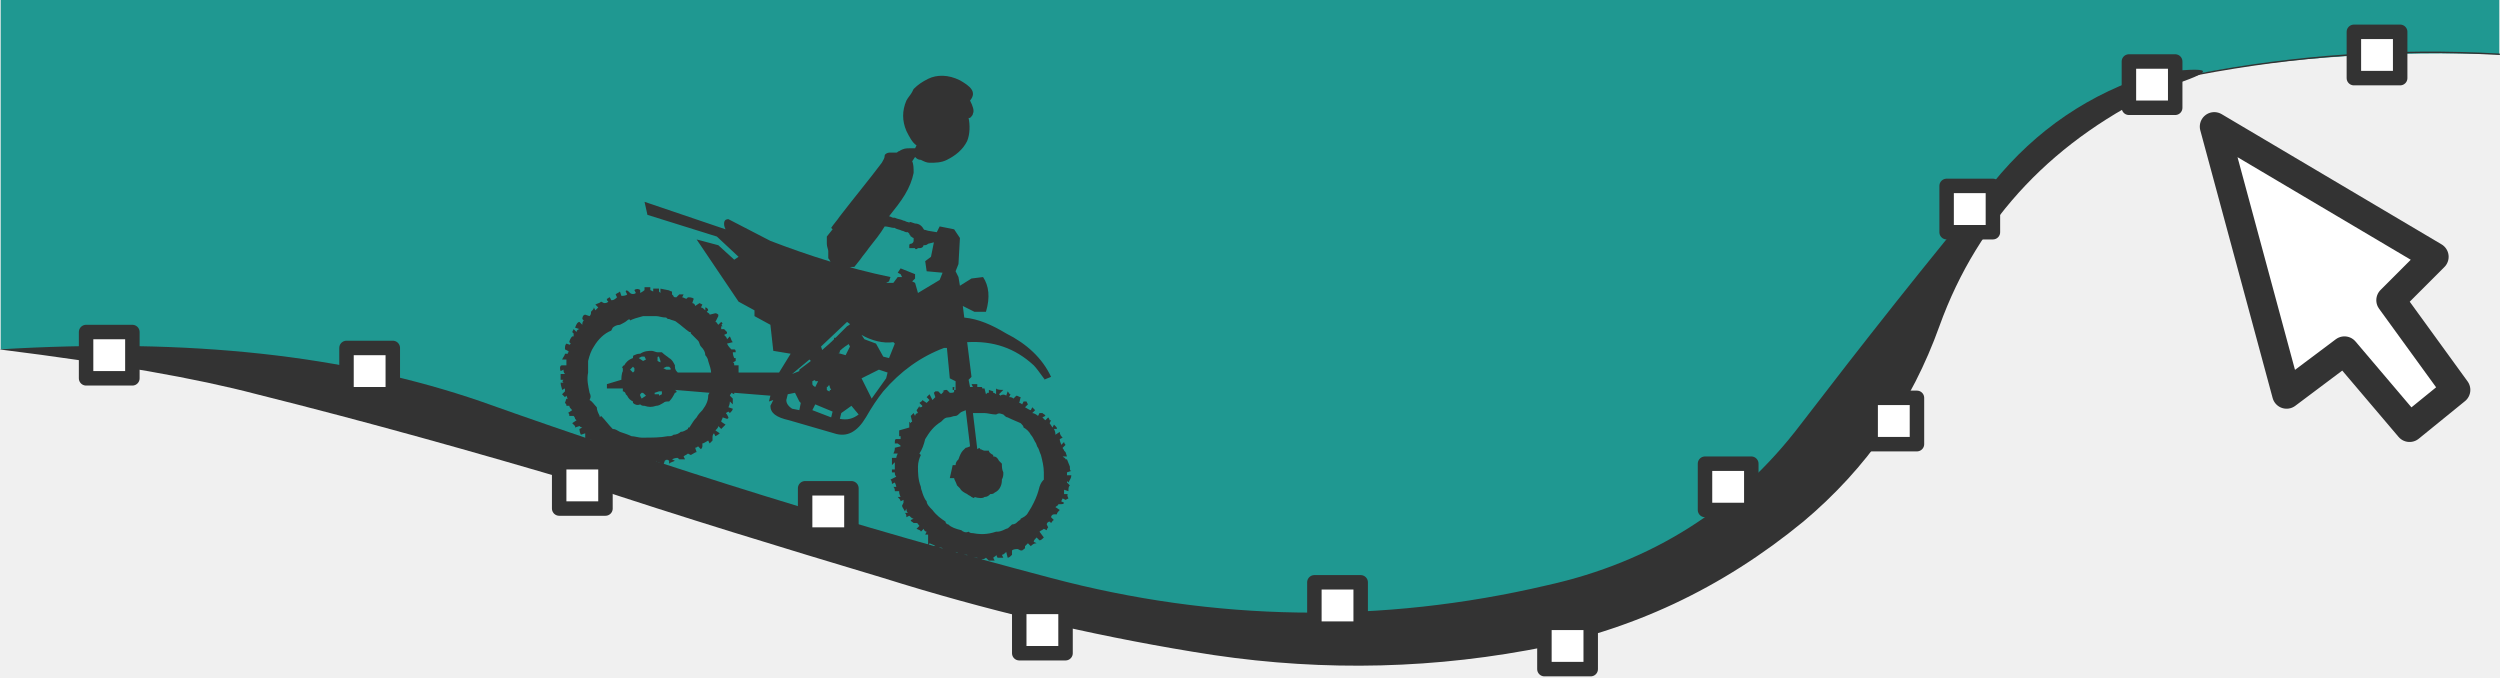
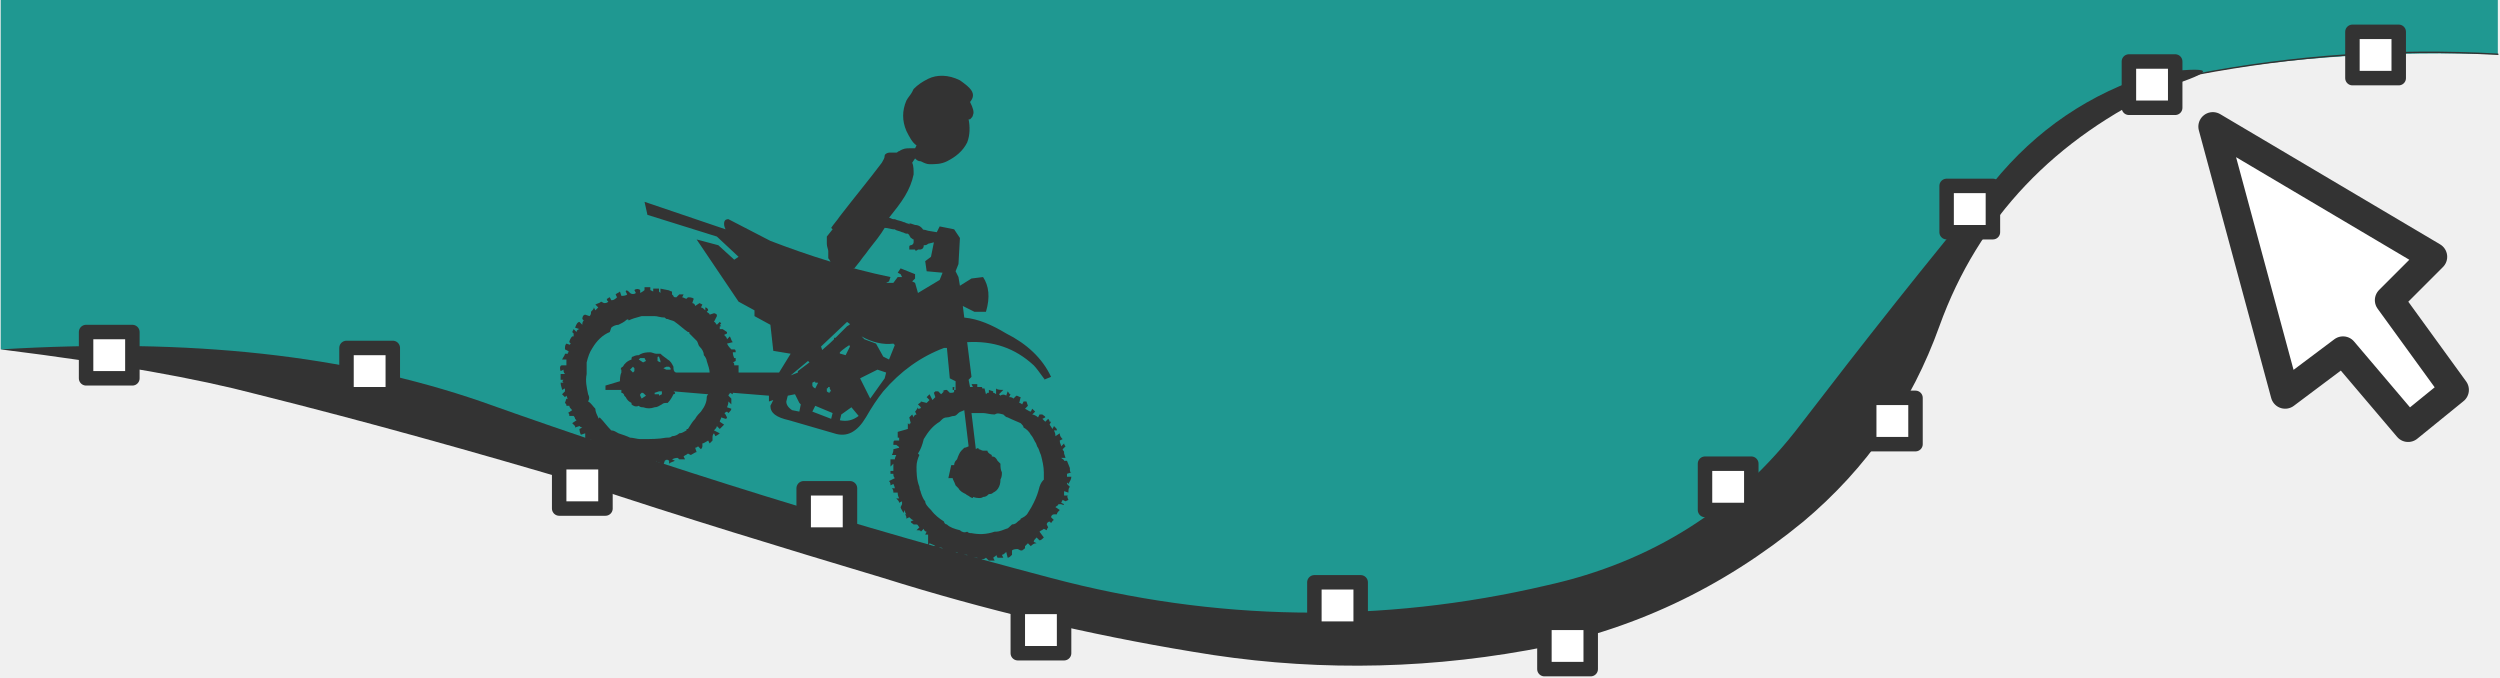
- <svg xmlns="http://www.w3.org/2000/svg" version="1.1" id="Layer_1" x="0" y="0" viewBox="0 0 172.8 46.8" style="enable-background:new 0 0 172.8 46.8" xml:space="preserve">
-   <style>.st0{fill:#fff}.st4{fill:#333}.st5{fill:none;stroke:#333;stroke-linecap:round;stroke-linejoin:round}</style>
+ <svg xmlns="http://www.w3.org/2000/svg" version="1.1" id="Layer_1" x="0px" y="0px" viewBox="0 0 172.8 46.8" style="enable-background:new 0 0 172.8 46.8;" xml:space="preserve">
+   <style type="text/css">
+ 	.st0{fill:#FFFFFF;}
+ 	.st1{fill:none;stroke:#333333;stroke-width:2;stroke-linecap:round;stroke-linejoin:round;}
+ 	.st2{fill:#1F9891;}
+ 	.st3{fill:none;stroke:#333333;stroke-width:0.1;stroke-linecap:round;stroke-linejoin:round;}
+ 	.st4{fill:#333333;}
+ 	.st5{fill:none;stroke:#333333;stroke-linecap:round;stroke-linejoin:round;}
+ </style>
  <g transform="translate(36.55 44.75)">
-     <path class="st0" d="m128.7-24 3-3-15.2-9 5 18.5 4-3 4.5 5.3 3.2-2.6-4.5-6.2z" id="EditorIcon_0_Layer2_0_MEMBER_0_FILL" />
+     <path id="EditorIcon_0_Layer2_0_MEMBER_0_FILL" class="st0" d="M128.6-24l3-3l-15.2-9l5,18.5l4-3l4.5,5.3l3.2-2.6L128.6-24z" />
  </g>
  <g transform="translate(36.55 44.75)">
-     <path id="EditorIcon_0_Layer2_0_MEMBER_0_1_STROKES" d="m128.7-24 3-3-15.2-9 5 18.5 4-3 4.5 5.3 3.2-2.6-4.5-6.2z" style="fill:none;stroke:#333;stroke-width:2;stroke-linecap:round;stroke-linejoin:round" />
+     <path id="EditorIcon_0_Layer2_0_MEMBER_0_1_STROKES" class="st1" d="M128.6-24l3-3l-15.2-9l5,18.5l4-3l4.5,5.3l3.2-2.6L128.6-24z" />
  </g>
  <g transform="translate(36.55 44.75)">
-     <path d="M136.2-41v-3.8H-36.5v24.2l7.9.5 19.5 2.9 39 12.5 29 4.7 12.8-2.5 12.9-6.3L104-34.4l11.2-5.2c6.9-1.3 13.7-1.6 21-1.4z" style="fill:#1f9891" id="EditorIcon_0_Layer1_0_FILL" />
+     <path id="EditorIcon_0_Layer1_0_FILL" class="st2" d="M136.1-41v-3.8H-36.5v24.2l7.9,0.5l19.5,2.9l39,12.5l29,4.7l12.8-2.5   l12.9-6.3L104-34.4l11.2-5.2C122.1-40.9,128.8-41.2,136.1-41z" />
  </g>
  <g transform="translate(36.55 44.75)">
-     <path id="EditorIcon_0_Layer1_0_1_STROKES" d="M136.2-41c-7.2-.4-14.1.1-20.9 1.4" style="fill:none;stroke:#333;stroke-width:.1;stroke-linecap:round;stroke-linejoin:round" />
+     <path id="EditorIcon_0_Layer1_0_1_STROKES" class="st3" d="M136.1-41c-7.2-0.4-14.1,0.1-20.9,1.4" />
  </g>
  <g transform="translate(36.55 44.75)">
-     <path class="st4" d="M113.1-38.7c3.7-1.2 3.5-1.5-.7-1-4.5 1.4-8.2 3.9-11.2 7.6-4.6 5.5-9 11.1-13.3 16.7-4.4 5.8-10.3 9.5-17.5 11.1-11.5 2.7-23 2.5-34.3-.5C22.8-8.3 9.6-12.4-3.3-17c-9.3-3.2-20.1-4.4-33.3-3.6 8 1 13.6 2 17.8 3.1 7.6 1.9 15.1 4 22.5 6.2C10.6-9 17.5-6.9 24.5-4.8c7 2.2 14.1 3.9 21.4 5.1C53.6 1.6 61.3 1.6 69 .2c7.2-1.3 13.5-4.3 19.1-8.9 4.4-3.7 7.5-8.2 9.4-13.5 2.7-7.5 8-13 15.6-16.5z" id="EditorIcon_0_Layer0_0_FILL" />
+     <path id="EditorIcon_0_Layer0_0_FILL" class="st4" d="M113.1-38.7c3.7-1.2,3.5-1.5-0.7-1c-4.5,1.4-8.2,3.9-11.2,7.6   c-4.6,5.5-9,11.1-13.3,16.7C83.5-9.6,77.6-5.9,70.4-4.3c-11.5,2.7-23,2.5-34.3-0.5C22.8-8.3,9.6-12.4-3.3-17   c-9.3-3.2-20-4.4-33.2-3.6c8,1,13.5,2,17.7,3.1c7.6,1.9,15.1,4,22.5,6.2C10.6-9,17.5-6.9,24.5-4.8c7,2.2,14.1,3.9,21.4,5.1   C53.5,1.6,61.2,1.6,69,0.2c7.2-1.3,13.5-4.3,19.1-8.9c4.4-3.7,7.5-8.2,9.4-13.5C100.2-29.7,105.5-35.2,113.1-38.7z" />
  </g>
  <g transform="translate(36.55 44.75)">
-     <path class="st0" d="M-9.4-20.7h-3.2v3.2h3.2v-3.2z" id="EditorIcon_0_Layer0_1_FILL" />
+     <path id="EditorIcon_0_Layer0_1_FILL" class="st0" d="M-9.4-20.7h-3.2v3.2h3.2V-20.7z" />
  </g>
  <g transform="translate(36.55 44.75)">
-     <path id="EditorIcon_0_Layer0_1_1_STROKES" class="st5" d="M-9.4-20.7v3.2h-3.2v-3.2h3.2z" />
+     <path id="EditorIcon_0_Layer0_1_1_STROKES" class="st5" d="M-9.4-20.7v3.2h-3.2v-3.2H-9.4z" />
  </g>
  <g transform="translate(36.55 44.75)">
-     <path class="st0" d="M5.3-12.8H2.1v3.2h3.2v-3.2z" id="EditorIcon_0_Layer0_2_FILL" />
+     <path id="EditorIcon_0_Layer0_2_FILL" class="st0" d="M5.3-12.8H2.1v3.2h3.2V-12.8z" />
  </g>
  <g transform="translate(36.55 44.75)">
-     <path id="EditorIcon_0_Layer0_2_1_STROKES" class="st5" d="M5.3-12.8v3.2H2.1v-3.2h3.2z" />
+     <path id="EditorIcon_0_Layer0_2_1_STROKES" class="st5" d="M5.3-12.8v3.2H2.1v-3.2H5.3z" />
  </g>
  <g transform="translate(36.55 44.75)">
-     <path class="st0" d="M22.3-11h-3.2v3.2h3.2V-11z" id="EditorIcon_0_Layer0_3_FILL" />
+     <path id="EditorIcon_0_Layer0_3_FILL" class="st0" d="M22.2-11H19v3.2h3.2V-11z" />
  </g>
  <g transform="translate(36.55 44.75)">
-     <path id="EditorIcon_0_Layer0_3_1_STROKES" class="st5" d="M22.3-11v3.2h-3.2V-11h3.2z" />
+     <path id="EditorIcon_0_Layer0_3_1_STROKES" class="st5" d="M22.2-11v3.2H19V-11H22.2z" />
  </g>
  <g transform="translate(36.55 44.75)">
-     <path class="st0" d="M-27.4-18.6v-3.2h-3.2v3.2h3.2z" id="EditorIcon_0_Layer0_4_FILL" />
+     <path id="EditorIcon_0_Layer0_4_FILL" class="st0" d="M-27.4-18.6v-3.2h-3.2v3.2H-27.4z" />
  </g>
  <g transform="translate(36.55 44.75)">
-     <path id="EditorIcon_0_Layer0_4_1_STROKES" class="st5" d="M-27.4-18.6h-3.2v-3.2h3.2v3.2z" />
+     <path id="EditorIcon_0_Layer0_4_1_STROKES" class="st5" d="M-27.4-18.6h-3.2v-3.2h3.2V-18.6z" />
  </g>
  <g transform="translate(36.55 44.75)">
-     <path class="st0" d="M37.1-2.8h-3.2V.4h3.2v-3.2z" id="EditorIcon_0_Layer0_5_FILL" />
+     <path id="EditorIcon_0_Layer0_5_FILL" class="st0" d="M37-2.8h-3.2v3.2H37V-2.8z" />
  </g>
  <g transform="translate(36.55 44.75)">
-     <path id="EditorIcon_0_Layer0_5_1_STROKES" class="st5" d="M37.1-2.8V.4h-3.2v-3.2h3.2z" />
+     <path id="EditorIcon_0_Layer0_5_1_STROKES" class="st5" d="M37-2.8v3.2h-3.2v-3.2H37z" />
  </g>
  <g transform="translate(36.55 44.75)">
-     <path class="st0" d="M57.5-4.5h-3.2v3.2h3.2v-3.2z" id="EditorIcon_0_Layer0_6_FILL" />
+     <path id="EditorIcon_0_Layer0_6_FILL" class="st0" d="M57.5-4.5h-3.2v3.2h3.2V-4.5z" />
  </g>
  <g transform="translate(36.55 44.75)">
-     <path id="EditorIcon_0_Layer0_6_1_STROKES" class="st5" d="M57.5-4.5v3.2h-3.2v-3.2h3.2z" />
+     <path id="EditorIcon_0_Layer0_6_1_STROKES" class="st5" d="M57.5-4.5v3.2h-3.2v-3.2H57.5z" />
  </g>
  <g>
    <g transform="translate(36.55 44.75)">
-       <path class="st0" d="M73.4-1.7h-3.2v3.2h3.2v-3.2z" id="EditorIcon_0_Layer0_7_FILL" />
+       <path id="EditorIcon_0_Layer0_7_FILL" class="st0" d="M73.4-1.7h-3.2v3.2h3.2V-1.7z" />
    </g>
    <g transform="translate(36.55 44.75)">
-       <path id="EditorIcon_0_Layer0_7_1_STROKES" class="st5" d="M73.4-1.7v3.2h-3.2v-3.2h3.2z" />
+       <path id="EditorIcon_0_Layer0_7_1_STROKES" class="st5" d="M73.4-1.7v3.2h-3.2v-3.2H73.4z" />
    </g>
  </g>
  <g>
    <g transform="translate(36.55 44.75)">
-       <path class="st0" d="M84.5-9.5v-3.2h-3.2v3.2h3.2z" id="EditorIcon_0_Layer0_8_FILL" />
+       <path id="EditorIcon_0_Layer0_8_FILL" class="st0" d="M84.5-9.5v-3.2h-3.2v3.2H84.5z" />
    </g>
    <g transform="translate(36.55 44.75)">
-       <path id="EditorIcon_0_Layer0_8_1_STROKES" class="st5" d="M84.5-9.5h-3.2v-3.2h3.2v3.2z" />
+       <path id="EditorIcon_0_Layer0_8_1_STROKES" class="st5" d="M84.5-9.5h-3.2v-3.2h3.2V-9.5z" />
    </g>
  </g>
  <g>
    <g transform="translate(34.4 47)">
-       <path class="st0" d="M98.1-19.5h-3.2v3.2h3.2v-3.2z" id="EditorIcon_0_Layer0_9_FILL" />
+       <path id="EditorIcon_0_Layer0_9_FILL" class="st0" d="M98-19.5h-3.2v3.2H98V-19.5z" />
    </g>
    <g transform="translate(34.4 47)">
-       <path id="EditorIcon_0_Layer0_9_1_STROKES" class="st5" d="M98.1-19.5v3.2h-3.2v-3.2h3.2z" />
+       <path id="EditorIcon_0_Layer0_9_1_STROKES" class="st5" d="M98-19.5v3.2h-3.2v-3.2H98z" />
    </g>
  </g>
  <g>
    <g transform="translate(36.55 44.75)">
-       <path class="st0" d="M101.2-31.9H98v3.2h3.2v-3.2z" id="EditorIcon_0_Layer0_10_FILL" />
+       <path id="EditorIcon_0_Layer0_10_FILL" class="st0" d="M101.2-31.9H98v3.2h3.2V-31.9z" />
    </g>
    <g transform="translate(36.55 44.75)">
-       <path id="EditorIcon_0_Layer0_10_1_STROKES" class="st5" d="M101.2-31.9v3.2H98v-3.2h3.2z" />
+       <path id="EditorIcon_0_Layer0_10_1_STROKES" class="st5" d="M101.2-31.9v3.2H98v-3.2H101.2z" />
    </g>
  </g>
  <g>
    <g transform="translate(36.55 44.75)">
-       <path class="st0" d="M113.8-40.5h-3.2v3.2h3.2v-3.2z" id="EditorIcon_0_Layer0_11_FILL" />
+       <path id="EditorIcon_0_Layer0_11_FILL" class="st0" d="M113.8-40.5h-3.2v3.2h3.2V-40.5z" />
    </g>
    <g transform="translate(36.55 44.75)">
-       <path id="EditorIcon_0_Layer0_11_1_STROKES" class="st5" d="M113.8-40.5v3.2h-3.2v-3.2h3.2z" />
+       <path id="EditorIcon_0_Layer0_11_1_STROKES" class="st5" d="M113.8-40.5v3.2h-3.2v-3.2H113.8z" />
    </g>
  </g>
  <g>
    <g transform="translate(36.55 44.75)">
-       <path class="st4" d="m27.8-27-.4.3.1.7 1.1.1-.2.5-1.5.9-.2-.7-.2-.1.2-.2v.1-.4l-1-.4-.2.3.2.1.1.2h-.3l-.3.4h-.5l.2-.1.1-.3c-2.9-.6-5.7-1.5-8.3-2.5l-2.9-1.5c-.2 0-.3.1-.3.3 0 .1 0 .2.1.4L8-30.8l.2.9 4.8 1.5 1.5 1.4-.3.2-1.1-1-1.5-.4 2.9 4.3 1.1.6v.4l1.1.6.2 1.8 1.2.2-.8 1.3h-2.8v-.5h-.3c0-.1 0-.2-.1-.2l.2-.1v-.2h-.1c-.1-.2-.1-.4-.1-.4h.2c0-.1 0-.2-.1-.2H14c-.1-.1-.2-.2-.3-.4l.4-.1c-.1-.1-.1-.2-.2-.4l-.2.2c0-.1-.1-.2-.1-.2l-.1-.1.2-.1v-.1l-.2-.2h-.2v-.2h.1c-.1-.1-.1-.1 0-.2l-.1-.1-.2.2c-.1-.1-.1-.2-.2-.2l.2-.4v-.1c-.1-.1-.2-.1-.2-.1l-.4.1c0-.1-.1-.1-.2-.2l.1-.1c0-.1-.1-.2-.2-.2v.2c-.1-.1-.2-.2-.3-.2l.1-.2-.2-.1-.3.2c0-.1-.1-.2-.2-.2l.1-.3c-.1-.1-.3-.1-.4-.1l-.1.1c-.1 0-.2-.1-.3-.1l.1-.2h-.3l-.2.2c-.1 0-.2 0-.2-.1l-.1-.1v-.2c-.1 0-.2-.1-.3-.1l-.1.2.1-.2-.5-.1v.3l-.1-.1v-.2h-.4v.2l-.2-.1v-.2H8v.2s-.1.1-.3.2v-.2c-.1-.1-.3-.1-.4 0l.1.2c-.1.1-.3.1-.4 0l-.1-.1c-.1-.1-.2-.1-.2 0l.1.2c-.1.1-.3.1-.4.1l-.1-.3c-.1.1-.2.1-.3.2l.1.2c-.2.2-.3.2-.4.2l-.1-.2c-.1 0-.1.1-.2.1v.1l.1.1c-.1.1-.2.1-.3.1l-.2-.1c-.1.1-.2.1-.4.2l.2.2-.2.2-.1-.2c0 .1-.1.2-.2.3v.1c0 .1-.1.2-.1.2l-.3-.1c-.1 0-.2.1-.2.3l.1.1c-.1.1-.1.2-.1.3l-.2-.2c-.1 0-.2.1-.3.4l.3.1c-.1 0-.2.1-.2.2l-.2-.2-.1.2.1.1v.2H3c-.1.1-.2.3-.2.4l.1.1c-.1.1-.1.1 0 .1l-.3-.1c-.1.1-.1.2-.1.4l.2.1c.1.1.1.1 0 .1v.1h-.2c0 .1-.1.2-.2.4h.3v.4h-.3c-.1 0-.2.1-.1.4l.2-.1c0 .1 0 .2.1.3h-.3v.4h.2c-.1.1-.1.1 0 .2h-.2c0 .2.1.4.1.5l.2-.1v.2l-.2.2.2.2.1-.1c.1.2.1.3 0 .2l-.1.3c.1.1.1.1.1.2h.2c0 .1.1.2.2.3l-.3.2c.1 0 .1.1.1.2h.3c.1.1.1.2.1.2l.1.1-.3.2.2.2v.1l.3-.1s.1.1.2.1l-.2.1c0 .2.1.4.1.4l.3-.1v.5c.1.1.2.2.3.2l.1-.3c0 .2.1.2.2.2v.2c.1.1.2.2.3.2l.2-.1c.1.1.2.1.3.2l-.2.2.2.1c0-.1.1 0 .2.1v-.4c.1.1.2.1.2.2v.3c.1 0 .2 0 .3.1v-.3c.1 0 .2.1.3.1v.4c.1-.1.2-.1.3 0l.1-.3.1.2.2.3c0-.1.2-.1.3 0v-.2c.2 0 .3 0 .4.1v.2c.1.1.2.1.4 0v-.3l.2.1.1.1h.4v-.2c0 .1.1.1.2.1l.1.2h.2l.1-.3c.1-.1.2-.1.3 0v.2c.1-.1.2-.1.4-.2l-.2-.1c.2-.1.3-.1.4-.1l.1.1h.4l-.1-.2c.1-.1.2-.1.3-.2l.2.1c.2-.1.3-.2.4-.2l-.1-.3c.1 0 .2-.1.2-.1l.2.2c.1-.1.1-.2.1-.2v-.2c.1 0 .2-.1.4-.2l.1.2.2-.2v-.2c0-.1 0-.2.1-.3l.1.2c.2-.1.3-.2.3-.2l-.3-.2c.1-.1.2-.2.2-.3l.2.2.3-.3-.3-.2c0-.1.1-.2.1-.3l.3.1s.1 0 .1-.1l-.1-.2c-.1-.1-.1-.1.1-.2l.1.1c.1-.1.2-.2.2-.3l-.3-.1s.1-.2.1-.4l.2.2v-.4l-.2-.2c0-.1.1-.1.1-.2l.2.1v-.1l2.5.2-.1.4.3-.1-.2.4c0 .5.4.8 1.3 1l3.1.9c.9.3 1.6-.1 2.2-1.1.4-.7.8-1.3 1.2-1.8 1.2-1.4 2.6-2.4 4.2-3h.2l.2 2.1.4.2v.6h-.2v-.2c.2 0 .1.1.1.1v.2c0 .1-.1.1-.3.1l-.2-.2c-.1 0-.2 0-.3.1h.1l-.2.2-.2-.2h-.2l-.1.1.1.3-.2.2-.2-.4-.2.2.2.2-.2.2-.3-.2c0 .1-.1.1-.2.2l.2.2c0 .1-.1.1-.2.1v-.1c-.1.2-.2.3-.2.3l.1.2c-.1 0-.2.1-.2.2l-.1-.2-.2.2.1.4c-.1 0-.1.1-.1.1l-.1-.1v.4l-.7.2v.4h.1v.2h-.3c-.1 0-.1.1-.1.3h.2c.1.1.2.1.2.2l-.4.1c0 .1 0 .2-.1.4h.3c-.1.2-.1.3-.1.3h-.3v.5l.2-.2v.5h-.2v.2h.2c0 .1 0 .2.1.3l-.4.2c.1.1.1.2.1.3l.2-.1c.1.2.1.3.1.3h-.2c.1.1.1.2.1.3h.3c0 .1 0 .2.1.4h-.2c.1.1.2.2.2.3l.2-.1v.2l-.1.2c0 .1.1.2.2.4l.1-.2c0 .1 0 .2.1.3H26c.1.1.1.2.1.3l.2-.1c.1.1.2.2.3.2l-.2.1c0 .1.1.1.2.2h.2c.1 0 .1.1.2.2l-.2.2c.2.1.3.1.3.2l.2-.2c0 .1.1.2.2.2l-.1.2h.2v.8l.1-.2c.2.1.3.1.4.2h-.2v.1c.1.1.2.1.3.1l.2-.1c.1 0 .2 0 .2.1l-.2.2c.1.1.2.2.4.1v-.1h.4l-.2.2h.3l.2-.2c.1 0 .2.1.2.1l-.1.2c.1 0 .2 0 .3.1l.2-.2h.2v.4h.3l.1-.2h.3v.2l.1.1c.1-.1.2-.1.2 0v-.2c.1 0 .2 0 .3-.1l.2.2h.4l-.1-.2c.1-.1.2-.1.2-.2l.1.2h.4l-.1-.2c.1 0 .2-.1.3-.2l.1.4c.1 0 .2-.1.3-.2v-.3c.1-.1.3-.1.4-.1l.2.1h.1c.1-.1.2-.1.2-.2V-7l.2-.2.2.2c.1-.1.2-.2.4-.2l-.2-.1c0-.1.1-.2.2-.3l.2.2c.1 0 .2-.1.3-.2l-.3-.4c.1-.1.2-.1.3-.2l.2.1c0-.1.1-.2.1-.2l-.1-.2c0-.1.1-.2.2-.2l.1.1c.1-.1.1-.2.2-.2l-.2-.2c0-.1.1-.2.2-.2h.2c0-.1.1-.2.2-.3l-.3-.2c.1-.1.2-.1.2-.2h.2c.2 0 .2-.1.2-.1l-.2-.1.1-.2.2.1.2-.1c-.1-.2-.1-.3 0-.3H37v-.3l.3.1c0-.2 0-.3.1-.4l-.2-.2v-.1l.1.1c.1-.2.2-.3.2-.5h-.3v-.2l.3-.1c-.1 0-.1-.1-.1-.3l-.2-.5h-.1c0-.1-.1-.1-.2-.2h.3l-.1-.3-.1-.1c0-.1-.1-.1-.1-.2l.2-.2s-.1-.1-.1-.2l-.2.2c0-.1-.1-.2-.1-.4l.2-.1c-.1-.1-.2-.2-.2-.4l-.3.2c0-.1 0-.2-.1-.4h.2c0-.1 0-.1-.1-.2l-.1-.1-.1.2-.2-.3.1-.2H36c0-.1-.1-.2-.1-.2l-.2.2-.1-.1-.1-.1.2-.1c0-.1-.1-.1-.2-.2h-.2l-.1.2c-.1-.1-.3-.2-.4-.2l.2-.2-.2-.2-.1.2c-.1 0-.2-.1-.4-.2l.2-.2-.1-.2h-.2l-.1.2s-.1-.1-.2-.1l.1-.4c-.1 0-.2-.1-.3-.1l-.2.2c-.1-.1-.2-.1-.3-.1l.1-.2c-.1 0-.1-.1-.2-.2l-.1.3c-.1-.1-.3-.1-.4 0l-.1-.1.3-.3c-.2 0-.4 0-.5-.1v.4s-.1-.1-.2-.1v-.1l-.3-.1v.2h-.1l-.1.1-.1-.4h-.4l.2.2c.1-.3 0-.3 0-.3H31v-.2h-.4l.1.2h-.2l-.1-.5.2-.2-.3-2.4c1.8-.1 3.3.4 4.6 1.6.2.2.4.5.7.9.1.1.1.1 0 .1l.5-.2c-.6-1.3-1.7-2.3-3.1-3-1-.6-1.9-1-2.9-1.1l-.1-.8.8.4h.8c.3-1 .2-1.8-.2-2.4l-.8.1-.8.5-.1-.6-.2-.4.2-.5.1-1.8-.4-.6-1-.2-.2.4-.6-.1c-.3-.1-.4-.1-.5 0s-.2.2-.2.4c0 0 0 .1.1.2 0 .1.1.3.3.4.1 0 .2 0 .3-.1l.4-.1-.2 1m-3.3 6.9L24-21l-.8-.3-.2-.3c.7.4 1.5.6 2.2.5l.1.1-.4 1-.4-.1M22-22.5l.4.3-.7.5.5.9-.3.6-1.4-.4-.2.1-.1-.3 1.8-1.7m-16.2.4c.1-.1.3-.2.5-.2.2-.1.4-.2.5-.3.1-.1.2-.1.2 0 .2-.1.5-.2.9-.3h.9c.2 0 .4.1.7.1.1.1.1.1.2.1.2.1.4.1.5.2.3.2.6.5.9.7.1 0 .1 0 .1.1l.5.5c.1.1.1.3.2.4.2.2.3.4.3.6.1.1.2.3.2.4.1.3.2.6.2.8h-2.3c-.1-.1-.2-.2-.2-.4v-.1c-.1-.2-.2-.4-.4-.5-.1-.1-.3-.2-.5-.4h-.3c-.1 0-.3-.1-.4-.1-.2 0-.5 0-.8.2-.1 0-.2 0-.4.1-.1 0-.1.1-.1.2-.3.1-.5.3-.6.5-.1 0-.2.2-.1.2v.2c-.1.2-.1.5-.1.6l-1 .3v.3h1.1v.2c.1 0 .2.1.2.2l.1.1c.1.2.2.3.4.4v.1c.1.1.3.2.5.1.1.1.2.1.3.1.3.1.5.1.8 0 .2 0 .3-.1.5-.2.1-.1.2-.1.4-.1.2-.2.3-.4.4-.6.1 0 .2-.1 0-.2l2.4.2s-.1.1-.1.2c0 .3-.1.6-.4 1-.1.1-.3.3-.4.5-.2.2-.3.4-.5.7-.1 0-.1 0-.1.1-.2.1-.3.2-.5.2-.1.1-.3.2-.5.2-.1.1-.2.1-.4.1-.5.1-1.1.1-1.7.1h-.1c-.2 0-.5-.1-.7-.1-.2-.1-.5-.2-.8-.3-.2-.1-.3-.2-.5-.2-.3-.3-.5-.6-.8-.9-.1.1-.1.1-.1 0-.1-.2-.2-.4-.2-.6-.2-.2-.3-.4-.5-.5.1-.2.1-.3 0-.5-.1-.5-.2-.9-.1-1.4v-.8c.1-.4.2-.7.4-1 .3-.5.7-.9 1.2-1.1l.1-.2m2 2H8l.1.2-.2.1-.3-.2.2-.1m13 2.4c-.1 0-.2-.1-.2-.1v-.2c0-.1 0-.1.1-.1h.1v.1l.1.2c-.1 0-.1 0-.1.1m-1-.7h.2l-.1.2-.1.2c-.2-.1-.2-.2-.2-.2v-.2c.2-.1.2-.1.2 0m-1.6-.5 1.2-1 .1.1-.8.6v.1l-.5.2m-.4 1.8.1-.4.5-.1.3.6.1.1-.1.5-.5-.1c-.3-.2-.4-.4-.4-.6m3.7 1.3.1-.4.7-.5.5.6c-.4.3-.8.4-1.3.3m-1.7-1 1.2.5-.1.4-1.3-.5.2-.4M9.7-19.4l.1.1v.1h-.3l-.2-.1.2-.1h.2m-.6-.4v.1l-.2-.1v-.2c0-.1 0-.1.1-.1l-.1.1.1-.1.1.3m-1.8.7-.1.1-.2-.2.2-.2.1.1v.2m.5 1.9-.1-.2v-.1l.1-.1c.1 0 .1 0 .2.1l.1.1-.3.2m1.2-.5h.2v.2l-.2.1v-.1H8.7v-.1l.3-.1m23.8 1.6c.1.1.2.2.3.2.4.2.7.3.9.4.1.1.2.2.2.3.2.1.4.3.5.5.1.1.2.3.3.5.1.1.1.3.2.4.1.2.1.3.2.5.1.4.2.8.2 1.2v.5c-.1.1-.2.2-.3.5-.1.4-.2.7-.4 1.1-.1.2-.2.4-.4.7-.1.2-.3.3-.5.4 0 .1-.1.1-.2.2s-.2.2-.4.2c-.2.2-.3.3-.4.3-.4.2-.5.2-.7.2-.6.2-1.1.2-1.6.1-.1 0-.2 0-.3-.1-.2.1-.4 0-.5-.1-.4-.1-.7-.2-.9-.4-.1 0-.2-.1-.2-.2-.3-.2-.6-.4-.9-.8-.2-.2-.4-.4-.4-.6-.1-.1-.2-.3-.3-.6 0-.1-.1-.2-.1-.4-.2-.5-.2-1-.2-1.4 0-.3.1-.6.2-.8l-.1-.1c.2-.3.3-.6.4-1 .3-.5.6-.9 1.1-1.2l.1-.1c.1-.1.2-.2.4-.2s.3-.1.5-.1c.1 0 .2-.1.3-.2.1-.1.2-.1.4-.2l.3 2.5c-.2.1-.3.1-.3.1l-.2.2c-.1.1-.2.3-.3.6-.1.1-.2.2-.2.4h-.2l-.2.9h.3c0 .1.1.2.2.5l.2.2c.1.2.3.3.5.4.1.1.2.1.3.2.2.1.2.1.2 0 .3.1.6.1.7 0 .2 0 .3-.1.4-.2.1 0 .2 0 .3-.1.2-.1.3-.2.4-.4.1-.2.1-.4.1-.5.1-.2.1-.3.1-.5-.1-.2-.1-.4-.1-.6l-.2-.2c-.1-.2-.2-.3-.4-.3v-.1c-.2-.1-.3-.2-.3-.3h-.3c-.1 0-.2-.1-.3-.1 0-.1-.1-.1-.2 0l-.3-2.5h.8c.2 0 .5.1.8.1.2-.1.2-.1.5 0m-8-2.9-.1.4-1 1.4-.7-1.4 1.2-.6.6.2z" id="EditorIcon_0_Layer0_12_FILL" />
+       <path id="EditorIcon_0_Layer0_12_FILL" class="st4" d="M27.8-27l-0.4,0.3l0.1,0.7l1.1,0.1l-0.2,0.5l-1.5,0.9l-0.2-0.7l-0.2-0.1    l0.2-0.2v0.1v-0.4l-1-0.4l-0.2,0.3l0.2,0.1l0.1,0.2h-0.3l-0.3,0.4h-0.5l0.2-0.1l0.1-0.3c-2.9-0.6-5.7-1.5-8.3-2.5l-2.9-1.5    c-0.2,0-0.3,0.1-0.3,0.3c0,0.1,0,0.2,0.1,0.4L8-30.8l0.2,0.9l4.8,1.5l1.5,1.4l-0.3,0.2l-1.1-1l-1.5-0.4l2.9,4.3l1.1,0.6v0.4    l1.1,0.6l0.2,1.8l1.2,0.2l-0.8,1.3h-2.8v-0.5h-0.3c0-0.1,0-0.2-0.1-0.2l0.2-0.1V-20h-0.1c-0.1-0.2-0.1-0.4-0.1-0.4h0.2    c0-0.1,0-0.2-0.1-0.2H14c-0.1-0.1-0.2-0.2-0.3-0.4l0.4-0.1c-0.1-0.1-0.1-0.2-0.2-0.4l-0.2,0.2c0-0.1-0.1-0.2-0.1-0.2l-0.1-0.1    l0.2-0.1v-0.1L13.4-22h-0.2v-0.2h0.1c-0.1-0.1-0.1-0.1,0-0.2l-0.1-0.1l-0.2,0.2c-0.1-0.1-0.1-0.2-0.2-0.2l0.2-0.4V-23    c-0.1-0.1-0.2-0.1-0.2-0.1L12.5-23c0-0.1-0.1-0.1-0.2-0.2l0.1-0.1c0-0.1-0.1-0.2-0.2-0.2v0.2c-0.1-0.1-0.2-0.2-0.3-0.2l0.1-0.2    l-0.2-0.1l-0.3,0.2c0-0.1-0.1-0.2-0.2-0.2l0.1-0.3c-0.1-0.1-0.3-0.1-0.4-0.1l-0.1,0.1c-0.1,0-0.2-0.1-0.3-0.1l0.1-0.2h-0.3    l-0.2,0.2c-0.1,0-0.2,0-0.2-0.1l-0.1-0.1v-0.2c-0.1,0-0.2-0.1-0.3-0.1l-0.1,0.2l0.1-0.2l-0.5-0.1v0.3L9-24.6v-0.2H8.6v0.2    l-0.2-0.1v-0.2H8v0.2c0,0-0.1,0.1-0.3,0.2v-0.2c-0.1-0.1-0.3-0.1-0.4,0l0.1,0.2c-0.1,0.1-0.3,0.1-0.4,0l-0.1-0.1    c-0.1-0.1-0.2-0.1-0.2,0l0.1,0.2c-0.1,0.1-0.3,0.1-0.4,0.1l-0.1-0.3c-0.1,0.1-0.2,0.1-0.3,0.2l0.1,0.2C5.9-24,5.8-24,5.7-24    l-0.1-0.2c-0.1,0-0.1,0.1-0.2,0.1v0.1l0.1,0.1c-0.1,0.1-0.2,0.1-0.3,0.1L5-23.9c-0.1,0.1-0.2,0.1-0.4,0.2l0.2,0.2l-0.2,0.2    l-0.1-0.2c0,0.1-0.1,0.2-0.2,0.3v0.1c0,0.1-0.1,0.2-0.1,0.2L3.9-23c-0.1,0-0.2,0.1-0.2,0.3l0.1,0.1c-0.1,0.1-0.1,0.2-0.1,0.3    l-0.2-0.2c-0.1,0-0.2,0.1-0.3,0.4L3.5-22c-0.1,0-0.2,0.1-0.2,0.2L3.1-22L3-21.8l0.1,0.1v0.2H3c-0.1,0.1-0.2,0.3-0.2,0.4L2.9-21    c-0.1,0.1-0.1,0.1,0,0.1L2.6-21c-0.1,0.1-0.1,0.2-0.1,0.4l0.2,0.1c0.1,0.1,0.1,0.1,0,0.1v0.1H2.5c0,0.1-0.1,0.2-0.2,0.4h0.3v0.4    H2.3c-0.1,0-0.2,0.1-0.1,0.4l0.2-0.1c0,0.1,0,0.2,0.1,0.3H2.2v0.4h0.2c-0.1,0.1-0.1,0.1,0,0.2H2.2c0,0.2,0.1,0.4,0.1,0.5l0.2-0.1    v0.2l-0.2,0.2l0.2,0.2l0.1-0.1c0.1,0.2,0.1,0.3,0,0.2l-0.1,0.3c0.1,0.1,0.1,0.1,0.1,0.2h0.2c0,0.1,0.1,0.2,0.2,0.3l-0.3,0.2    c0.1,0,0.1,0.1,0.1,0.2h0.3c0.1,0.1,0.1,0.2,0.1,0.2l0.1,0.1L3-15.5l0.2,0.2v0.1l0.3-0.1c0,0,0.1,0.1,0.2,0.1l-0.2,0.1    c0,0.2,0.1,0.4,0.1,0.4l0.3-0.1v0.5c0.1,0.1,0.2,0.2,0.3,0.2l0.1-0.3c0,0.2,0.1,0.2,0.2,0.2v0.2c0.1,0.1,0.2,0.2,0.3,0.2L5-13.9    c0.1,0.1,0.2,0.1,0.3,0.2l-0.2,0.2l0.2,0.1c0-0.1,0.1,0,0.2,0.1v-0.4c0.1,0.1,0.2,0.1,0.2,0.2v0.3c0.1,0,0.2,0,0.3,0.1v-0.3    c0.1,0,0.2,0.1,0.3,0.1v0.4c0.1-0.1,0.2-0.1,0.3,0l0.1-0.3L6.8-13L7-12.7c0-0.1,0.2-0.1,0.3,0v-0.2c0.2,0,0.3,0,0.4,0.1v0.2    c0.1,0.1,0.2,0.1,0.4,0v-0.3l0.2,0.1l0.1,0.1h0.4v-0.2c0,0.1,0.1,0.1,0.2,0.1l0.1,0.2h0.2l0.1-0.3c0.1-0.1,0.2-0.1,0.3,0v0.2    c0.1-0.1,0.2-0.1,0.4-0.2L9.9-13c0.2-0.1,0.3-0.1,0.4-0.1l0.1,0.1h0.4l-0.1-0.2c0.1-0.1,0.2-0.1,0.3-0.2l0.2,0.1    c0.2-0.1,0.3-0.2,0.4-0.2l-0.1-0.3c0.1,0,0.2-0.1,0.2-0.1l0.2,0.2c0.1-0.1,0.1-0.2,0.1-0.2v-0.2c0.1,0,0.2-0.1,0.4-0.2l0.1,0.2    l0.2-0.2v-0.2c0-0.1,0-0.2,0.1-0.3l0.1,0.2c0.2-0.1,0.3-0.2,0.3-0.2L12.8-15c0.1-0.1,0.2-0.2,0.2-0.3l0.2,0.2l0.3-0.3l-0.3-0.2    c0-0.1,0.1-0.2,0.1-0.3l0.3,0.1c0,0,0.1,0,0.1-0.1l-0.1-0.2c-0.1-0.1-0.1-0.1,0.1-0.2l0.1,0.1c0.1-0.1,0.2-0.2,0.2-0.3l-0.3-0.1    c0,0,0.1-0.2,0.1-0.4l0.2,0.2v-0.4l-0.2-0.2c0-0.1,0.1-0.1,0.1-0.2l0.2,0.1v-0.1l2.5,0.2L16.6-17l0.3-0.1l-0.2,0.4    c0,0.5,0.4,0.8,1.3,1l3.1,0.9c0.9,0.3,1.6-0.1,2.2-1.1c0.4-0.7,0.8-1.3,1.2-1.8c1.2-1.4,2.6-2.4,4.2-3h0.2l0.2,2.1l0.4,0.2v0.6    h-0.2V-18c0.2,0,0.1,0.1,0.1,0.1v0.2c0,0.1-0.1,0.1-0.3,0.1l-0.2-0.2c-0.1,0-0.2,0-0.3,0.1h0.1l-0.2,0.2l-0.2-0.2h-0.2L28-17.6    l0.1,0.3l-0.2,0.2l-0.2-0.4l-0.2,0.2l0.2,0.2l-0.2,0.2L27.1-17c0,0.1-0.1,0.1-0.2,0.2l0.2,0.2c0,0.1-0.1,0.1-0.2,0.1v-0.1    c-0.1,0.2-0.2,0.3-0.2,0.3l0.1,0.2c-0.1,0-0.2,0.1-0.2,0.2l-0.1-0.2l-0.2,0.2l0.1,0.4c-0.1,0-0.1,0.1-0.1,0.1l-0.1-0.1v0.4    l-0.7,0.2v0.4h0.1v0.2h-0.3c-0.1,0-0.1,0.1-0.1,0.3h0.2c0.1,0.1,0.2,0.1,0.2,0.2l-0.4,0.1c0,0.1,0,0.2-0.1,0.4h0.3    c-0.1,0.2-0.1,0.3-0.1,0.3H25v0.5l0.2-0.2v0.5H25v0.2h0.2c0,0.1,0,0.2,0.1,0.3l-0.4,0.2c0.1,0.1,0.1,0.2,0.1,0.3l0.2-0.1    c0.1,0.2,0.1,0.3,0.1,0.3h-0.2c0.1,0.1,0.1,0.2,0.1,0.3h0.3c0,0.1,0,0.2,0.1,0.4h-0.2c0.1,0.1,0.2,0.2,0.2,0.3l0.2-0.1v0.2    l-0.1,0.2c0,0.1,0.1,0.2,0.2,0.4l0.1-0.2c0,0.1,0,0.2,0.1,0.3H26c0.1,0.1,0.1,0.2,0.1,0.3l0.2-0.1c0.1,0.1,0.2,0.2,0.3,0.2    l-0.2,0.1c0,0.1,0.1,0.1,0.2,0.2h0.2c0.1,0,0.1,0.1,0.2,0.2l-0.2,0.2C27-8.1,27.1-8.1,27.1-8l0.2-0.2c0,0.1,0.1,0.2,0.2,0.2    l-0.1,0.2h0.2V-7l0.1-0.2C27.9-7.1,28-7.1,28.1-7h-0.2v0.1c0.1,0.1,0.2,0.1,0.3,0.1l0.2-0.1c0.1,0,0.2,0,0.2,0.1l-0.2,0.2    c0.1,0.1,0.2,0.2,0.4,0.1v-0.1h0.4L29-6.4h0.3l0.2-0.2c0.1,0,0.2,0.1,0.2,0.1l-0.1,0.2c0.1,0,0.2,0,0.3,0.1l0.2-0.2h0.2V-6h0.3    l0.1-0.2H31V-6l0.1,0.1c0.1-0.1,0.2-0.1,0.2,0v-0.2c0.1,0,0.2,0,0.3-0.1L31.8-6h0.4l-0.1-0.2c0.1-0.1,0.2-0.1,0.2-0.2l0.1,0.2h0.4    l-0.1-0.2c0.1,0,0.2-0.1,0.3-0.2l0.1,0.4c0.1,0,0.2-0.1,0.3-0.2v-0.3c0.1-0.1,0.3-0.1,0.4-0.1L34-6.7h0.1c0.1-0.1,0.2-0.1,0.2-0.2    V-7l0.2-0.2L34.7-7c0.1-0.1,0.2-0.2,0.4-0.2l-0.2-0.1c0-0.1,0.1-0.2,0.2-0.3l0.2,0.2c0.1,0,0.2-0.1,0.3-0.2L35.3-8    c0.1-0.1,0.2-0.1,0.3-0.2l0.2,0.1c0-0.1,0.1-0.2,0.1-0.2l-0.1-0.2c0-0.1,0.1-0.2,0.2-0.2l0.1,0.1c0.1-0.1,0.1-0.2,0.2-0.2    l-0.2-0.2c0-0.1,0.1-0.2,0.2-0.2h0.2c0-0.1,0.1-0.2,0.2-0.3l-0.3-0.2c0.1-0.1,0.2-0.1,0.2-0.2h0.2C37-9.8,37-9.9,37-9.9L36.8-10    l0.1-0.2l0.2,0.1l0.2-0.1c-0.1-0.2-0.1-0.3,0-0.3H37v-0.3l0.3,0.1c0-0.2,0-0.3,0.1-0.4l-0.2-0.2v-0.1l0.1,0.1    c0.1-0.2,0.2-0.3,0.2-0.5h-0.3V-12l0.3-0.1c-0.1,0-0.1-0.1-0.1-0.3l-0.2-0.5H37c0-0.1-0.1-0.1-0.2-0.2h0.3L37-13.4L37-13.5    c0-0.1-0.1-0.1-0.1-0.2l0.2-0.2c0,0-0.1-0.1-0.1-0.2l-0.2,0.2c0-0.1-0.1-0.2-0.1-0.4l0.2-0.1c-0.1-0.1-0.2-0.2-0.2-0.4l-0.3,0.2    c0-0.1,0-0.2-0.1-0.4h0.2c0-0.1,0-0.1-0.1-0.2l-0.1-0.1l-0.1,0.2L36-15.4l0.1-0.2H36c0-0.1-0.1-0.2-0.1-0.2l-0.2,0.2l-0.1-0.1    l-0.1-0.1l0.2-0.1c0-0.1-0.1-0.1-0.2-0.2h-0.2l-0.1,0.2c-0.1-0.1-0.3-0.2-0.4-0.2l0.2-0.2l-0.2-0.2l-0.1,0.2    c-0.1,0-0.2-0.1-0.4-0.2l0.2-0.2L34.4-17h-0.2l-0.1,0.2c0,0-0.1-0.1-0.2-0.1l0.1-0.4c-0.1,0-0.2-0.1-0.3-0.1l-0.2,0.2    c-0.1-0.1-0.2-0.1-0.3-0.1l0.1-0.2c-0.1,0-0.1-0.1-0.2-0.2L33-17.4c-0.1-0.1-0.3-0.1-0.4,0l-0.1-0.1l0.3-0.3c-0.2,0-0.4,0-0.5-0.1    v0.4c0,0-0.1-0.1-0.2-0.1v-0.1l-0.3-0.1v0.2h-0.1l-0.1,0.1l-0.1-0.4h-0.4l0.2,0.2c0.1-0.3,0-0.3,0-0.3H31v-0.2h-0.4l0.1,0.2h-0.2    l-0.1-0.5l0.2-0.2l-0.3-2.4c1.8-0.1,3.3,0.4,4.6,1.6c0.2,0.2,0.4,0.5,0.7,0.9c0.1,0.1,0.1,0.1,0,0.1l0.5-0.2    c-0.6-1.3-1.7-2.3-3.1-3c-1-0.6-1.9-1-2.9-1.1L30-23.6l0.8,0.4h0.8c0.3-1,0.2-1.8-0.2-2.4l-0.8,0.1L29.8-25l-0.1-0.6L29.5-26    l0.2-0.5l0.1-1.8l-0.4-0.6l-1-0.2l-0.2,0.4l-0.6-0.1c-0.3-0.1-0.4-0.1-0.5,0s-0.2,0.2-0.2,0.4c0,0,0,0.1,0.1,0.2    c0,0.1,0.1,0.3,0.3,0.4c0.1,0,0.2,0,0.3-0.1L28-28L27.8-27 M24.5-20.1L24-21l-0.8-0.3L23-21.5c0.7,0.4,1.5,0.6,2.2,0.5l0.1,0.1    l-0.4,1L24.5-20.1 M22-22.5l0.4,0.3l-0.7,0.5l0.5,0.9l-0.3,0.6l-1.4-0.4l-0.2,0.1l-0.1-0.3L22-22.5 M5.7-22.1    c0.1-0.1,0.3-0.2,0.5-0.2c0.2-0.1,0.4-0.2,0.5-0.3c0.1-0.1,0.2-0.1,0.2,0c0.2-0.1,0.5-0.2,0.9-0.3h0.9c0.2,0,0.4,0.1,0.7,0.1    c0.1,0.1,0.1,0.1,0.2,0.1c0.2,0.1,0.4,0.1,0.5,0.2c0.3,0.2,0.6,0.5,0.9,0.7c0.1,0,0.1,0,0.1,0.1l0.5,0.5c0.1,0.1,0.1,0.3,0.2,0.4    c0.2,0.2,0.3,0.4,0.3,0.6c0.1,0.1,0.2,0.3,0.2,0.4c0.1,0.3,0.2,0.6,0.2,0.8h-2.3C10.1-19,10-19.1,10-19.3v-0.1    c-0.1-0.2-0.2-0.4-0.4-0.5c-0.1-0.1-0.3-0.2-0.5-0.4H8.8c-0.1,0-0.3-0.1-0.4-0.1c-0.2,0-0.5,0-0.8,0.2c-0.1,0-0.2,0-0.4,0.1    c-0.1,0-0.1,0.1-0.1,0.2c-0.3,0.1-0.5,0.3-0.6,0.5c-0.1,0-0.2,0.2-0.1,0.2v0.2c-0.1,0.2-0.1,0.5-0.1,0.6l-1,0.3v0.3h1.1v0.2    c0.1,0,0.2,0.1,0.2,0.2l0.1,0.1c0.1,0.2,0.2,0.3,0.4,0.4v0.1c0.1,0.1,0.3,0.2,0.5,0.1c0.1,0.1,0.2,0.1,0.3,0.1    c0.3,0.1,0.5,0.1,0.8,0c0.2,0,0.3-0.1,0.5-0.2c0.1-0.1,0.2-0.1,0.4-0.1c0.2-0.2,0.3-0.4,0.4-0.6c0.1,0,0.2-0.1,0-0.2l2.4,0.2    c0,0-0.1,0.1-0.1,0.2c0,0.3-0.1,0.6-0.4,1c-0.1,0.1-0.3,0.3-0.4,0.5c-0.2,0.2-0.3,0.4-0.5,0.7c-0.1,0-0.1,0-0.1,0.1    c-0.2,0.1-0.3,0.2-0.5,0.2c-0.1,0.1-0.3,0.2-0.5,0.2c-0.1,0.1-0.2,0.1-0.4,0.1c-0.5,0.1-1.1,0.1-1.7,0.1H7.7    c-0.2,0-0.5-0.1-0.7-0.1c-0.2-0.1-0.5-0.2-0.8-0.3C6-14.9,5.9-15,5.7-15c-0.3-0.3-0.5-0.6-0.8-0.9c-0.1,0.1-0.1,0.1-0.1,0    c-0.1-0.2-0.2-0.4-0.2-0.6c-0.2-0.2-0.3-0.4-0.5-0.5c0.1-0.2,0.1-0.3,0-0.5C4-18,3.9-18.4,4-18.9v-0.8c0.1-0.4,0.2-0.7,0.4-1    c0.3-0.5,0.7-0.9,1.2-1.1L5.7-22.1 M7.7-20H8l0.1,0.2l-0.2,0.1l-0.3-0.2L7.7-20 M20.8-17.6c-0.1,0-0.2-0.1-0.2-0.1v-0.2    c0-0.1,0-0.1,0.1-0.1h0.1v0.1l0.1,0.2C20.8-17.7,20.8-17.7,20.8-17.6 M19.8-18.3H20l-0.1,0.2l-0.1,0.2c-0.2-0.1-0.2-0.2-0.2-0.2    v-0.2C19.8-18.4,19.8-18.4,19.8-18.3 M18.1-18.8l1.2-1l0.1,0.1l-0.8,0.6v0.1L18.1-18.8 M17.8-17l0.1-0.4l0.5-0.1l0.3,0.6l0.1,0.1    l-0.1,0.5l-0.5-0.1C17.9-16.6,17.8-16.8,17.8-17 M21.5-15.7l0.1-0.4l0.7-0.5l0.5,0.6C22.4-15.7,22-15.6,21.5-15.7 M19.8-16.7    l1.2,0.5l-0.1,0.4l-1.3-0.5L19.8-16.7 M9.7-19.4l0.1,0.1v0.1H9.5l-0.2-0.1l0.2-0.1H9.7 M9.1-19.8v0.1l-0.2-0.1V-20    c0-0.1,0-0.1,0.1-0.1L8.9-20L9-20.1L9.1-19.8 M7.3-19.1L7.2-19L7-19.2l0.2-0.2l0.1,0.1V-19.1 M7.8-17.2l-0.1-0.2v-0.1l0.1-0.1    c0.1,0,0.1,0,0.2,0.1l0.1,0.1L7.8-17.2 M9-17.7h0.2v0.2L9-17.4v-0.1H8.7v-0.1L9-17.7 M32.8-16.1c0.1,0.1,0.2,0.2,0.3,0.2    c0.4,0.2,0.7,0.3,0.9,0.4c0.1,0.1,0.2,0.2,0.2,0.3c0.2,0.1,0.4,0.3,0.5,0.5c0.1,0.1,0.2,0.3,0.3,0.5c0.1,0.1,0.1,0.3,0.2,0.4    c0.1,0.2,0.1,0.3,0.2,0.5c0.1,0.4,0.2,0.8,0.2,1.2v0.5c-0.1,0.1-0.2,0.2-0.3,0.5c-0.1,0.4-0.2,0.7-0.4,1.1    c-0.1,0.2-0.2,0.4-0.4,0.7C34.4-9.1,34.2-9,34-8.9c0,0.1-0.1,0.1-0.2,0.2s-0.2,0.2-0.4,0.2c-0.2,0.2-0.3,0.3-0.4,0.3    C32.5-8,32.4-8,32.2-8c-0.6,0.2-1.1,0.2-1.6,0.1c-0.1,0-0.2,0-0.3-0.1c-0.2,0.1-0.4,0-0.5-0.1c-0.4-0.1-0.7-0.2-0.9-0.4    c-0.1,0-0.2-0.1-0.2-0.2c-0.3-0.2-0.6-0.4-0.9-0.8c-0.2-0.2-0.4-0.4-0.4-0.6c-0.1-0.1-0.2-0.3-0.3-0.6c0-0.1-0.1-0.2-0.1-0.4    c-0.2-0.5-0.2-1-0.2-1.4c0-0.3,0.1-0.6,0.2-0.8l-0.1-0.1c0.2-0.3,0.3-0.6,0.4-1c0.3-0.5,0.6-0.9,1.1-1.2l0.1-0.1    c0.1-0.1,0.2-0.2,0.4-0.2s0.3-0.1,0.5-0.1c0.1,0,0.2-0.1,0.3-0.2c0.1-0.1,0.2-0.1,0.4-0.2l0.3,2.5c-0.2,0.1-0.3,0.1-0.3,0.1    l-0.2,0.2c-0.1,0.1-0.2,0.3-0.3,0.6c-0.1,0.1-0.2,0.2-0.2,0.4h-0.2L29-11.7h0.3c0,0.1,0.1,0.2,0.2,0.5l0.2,0.2    c0.1,0.2,0.3,0.3,0.5,0.4c0.1,0.1,0.2,0.1,0.3,0.2c0.2,0.1,0.2,0.1,0.2,0c0.3,0.1,0.6,0.1,0.7,0c0.2,0,0.3-0.1,0.4-0.2    c0.1,0,0.2,0,0.3-0.1c0.2-0.1,0.3-0.2,0.4-0.4c0.1-0.2,0.1-0.4,0.1-0.5c0.1-0.2,0.1-0.3,0.1-0.5c-0.1-0.2-0.1-0.4-0.1-0.6    l-0.2-0.2c-0.1-0.2-0.2-0.3-0.4-0.3v-0.1c-0.2-0.1-0.3-0.2-0.3-0.3h-0.3c-0.1,0-0.2-0.1-0.3-0.1c0-0.1-0.1-0.1-0.2,0l-0.3-2.5h0.8    c0.2,0,0.5,0.1,0.8,0.1C32.4-16.2,32.4-16.2,32.8-16.1 M24.7-19l-0.1,0.4l-1,1.4l-0.7-1.4l1.2-0.6L24.7-19z" />
    </g>
  </g>
  <g>
    <g transform="translate(36.55 44.75)">
-       <path class="st4" d="M29.8-39.2c-.8-.4-1.6-.4-2.2-.1-.4.2-.7.4-1 .7l-.1.2c-.1.2-.3.4-.4.6-.3.7-.3 1.4 0 2.1.2.4.4.8.7 1l-.1.2h-.4c-.2 0-.4 0-.7.2-.1 0-.1.1-.2.1h-.5c-.1 0-.3.1-.3.2 0 .2-.1.3-.2.5-.9 1.2-1.9 2.4-2.9 3.7-.2.3-.4.5-.6.8l.1.1-.4.5v.5c0 .2.1.4.1.5v.5c.1.1.2.3.2.5 0 .1.1.1.1.2l.3.6v.2c.2.6.4 1.1.7 1.6v.1c.1.1.1.1.1.2.1.2.2.3.2.5.1.1.1.2.2.3-.1.2-.3.4-.5.5l-.8.8h-.1v.1c-.4.4-.8.7-1.1 1v.1l-.2.2s0 .1-.1.2v-.1h-.1l-.6.8 1.6 1.1s.1 0 .1-.1.1-.2.1-.3c-.2-.2-.4-.5-.8-1l.2-.2.1.1s0-.1.1-.1c.3-.2.7-.5 1.1-.8v-.1c.2-.2.5-.4.8-.6.2-.2.4-.3.5-.5.1-.1.2-.2.3-.5.1-.3.1-.4 0-.5v-.2c0-.1-.1-.2-.2-.3v-.1c-.1-.2-.1-.5-.2-.7v-.1c-.2-.5-.4-1.1-.6-1.6v-.1c-.1-.1-.1-.3-.2-.5.1 0 .2 0 .4-.1h.2l.4-.5c.2-.3.4-.5.6-.8.4-.5.8-1 1.1-1.5.2 0 .5.1.6.1h.1c.1.1.3.1.5.2.1 0 .2.1.3.1h.1l.1.1c0 .1.1.1.1.2.1 0 .1.1.2.1v.2c0 .1-.1.2-.2.2s-.1.1-.1.1v.2h.4c0 .1.1.1.2 0h.1c.2 0 .3-.1.3-.3.1-.1.1-.2.1-.2.1-.3 0-.6-.1-.8s-.3-.4-.6-.4l-.3-.1h-.1v.1c0-.1-.1-.1-.1-.1-.1 0-.2-.1-.3-.1-.2-.1-.4-.1-.6-.2h-.1c-.1 0-.2-.1-.3-.1.4-.5.8-1 1.1-1.5.3-.5.5-1 .6-1.5 0-.3 0-.6-.1-.8l.2-.3c.1.1.2.2.4.2.2.1.4.2.6.2.4 0 .8 0 1.2-.2.6-.3 1.1-.7 1.4-1.3.2-.5.2-1.1.1-1.6h.1c.1-.1.2-.2.2-.3.1-.2 0-.5-.2-.9.5-.6 0-1-.7-1.4z" id="EditorIcon_0_Layer0_12_MEMBER_0_FILL" />
+       <path id="EditorIcon_0_Layer0_12_MEMBER_0_FILL" class="st4" d="M29.8-39.2c-0.8-0.4-1.6-0.4-2.2-0.1c-0.4,0.2-0.7,0.4-1,0.7    l-0.1,0.2c-0.1,0.2-0.3,0.4-0.4,0.6c-0.3,0.7-0.3,1.4,0,2.1c0.2,0.4,0.4,0.8,0.7,1l-0.1,0.2h-0.4c-0.2,0-0.4,0-0.7,0.2    c-0.1,0-0.1,0.1-0.2,0.1h-0.5c-0.1,0-0.3,0.1-0.3,0.2c0,0.2-0.1,0.3-0.2,0.5c-0.9,1.2-1.9,2.4-2.9,3.7c-0.2,0.3-0.4,0.5-0.6,0.8    l0.1,0.1l-0.4,0.5v0.5c0,0.2,0.1,0.4,0.1,0.5v0.5c0.1,0.1,0.2,0.3,0.2,0.5c0,0.1,0.1,0.1,0.1,0.2l0.3,0.6v0.2    c0.2,0.6,0.4,1.1,0.7,1.6v0.1c0.1,0.1,0.1,0.1,0.1,0.2c0.1,0.2,0.2,0.3,0.2,0.5c0.1,0.1,0.1,0.2,0.2,0.3c-0.1,0.2-0.3,0.4-0.5,0.5    l-0.8,0.8h-0.1v0.1c-0.4,0.4-0.8,0.7-1.1,1v0.1l-0.2,0.2c0,0,0,0.1-0.1,0.2v-0.1h-0.1L19-19l1.6,1.1c0,0,0.1,0,0.1-0.1    s0.1-0.2,0.1-0.3c-0.2-0.2-0.4-0.5-0.8-1l0.2-0.2l0.1,0.1c0,0,0-0.1,0.1-0.1c0.3-0.2,0.7-0.5,1.1-0.8v-0.1    c0.2-0.2,0.5-0.4,0.8-0.6c0.2-0.2,0.4-0.3,0.5-0.5c0.1-0.1,0.2-0.2,0.3-0.5c0.1-0.3,0.1-0.4,0-0.5v-0.2c0-0.1-0.1-0.2-0.2-0.3    v-0.1c-0.1-0.2-0.1-0.5-0.2-0.7v-0.1c-0.2-0.5-0.4-1.1-0.6-1.6v-0.1c-0.1-0.1-0.1-0.3-0.2-0.5c0.1,0,0.2,0,0.4-0.1h0.2l0.4-0.5    c0.2-0.3,0.4-0.5,0.6-0.8c0.4-0.5,0.8-1,1.1-1.5c0.2,0,0.5,0.1,0.6,0.1h0.1c0.1,0.1,0.3,0.1,0.5,0.2c0.1,0,0.2,0.1,0.3,0.1h0.1    l0.1,0.1c0,0.1,0.1,0.1,0.1,0.2c0.1,0,0.1,0.1,0.2,0.1v0.2c0,0.1-0.1,0.2-0.2,0.2s-0.1,0.1-0.1,0.1v0.2h0.4c0,0.1,0.1,0.1,0.2,0    H27c0.2,0,0.3-0.1,0.3-0.3c0.1-0.1,0.1-0.2,0.1-0.2c0.1-0.3,0-0.6-0.1-0.8s-0.3-0.4-0.6-0.4l-0.3-0.1h-0.1v0.1    c0-0.1-0.1-0.1-0.1-0.1c-0.1,0-0.2-0.1-0.3-0.1c-0.2-0.1-0.4-0.1-0.6-0.2h-0.1c-0.1,0-0.2-0.1-0.3-0.1c0.4-0.5,0.8-1,1.1-1.5    c0.3-0.5,0.5-1,0.6-1.5c0-0.3,0-0.6-0.1-0.8l0.2-0.3c0.1,0.1,0.2,0.2,0.4,0.2c0.2,0.1,0.4,0.2,0.6,0.2c0.4,0,0.8,0,1.2-0.2    c0.6-0.3,1.1-0.7,1.4-1.3c0.2-0.5,0.2-1.1,0.1-1.6h0.1c0.1-0.1,0.2-0.2,0.2-0.3c0.1-0.2,0-0.5-0.2-0.9    C31-38.3,30.5-38.7,29.8-39.2z" />
    </g>
  </g>
  <g>
    <g transform="translate(52.2 42.7)">
-       <path class="st0" d="M113.7-40.5h-3.2v3.2h3.2v-3.2z" id="EditorIcon_0_Layer0_13_FILL" />
+       <path id="EditorIcon_0_Layer0_13_FILL" class="st0" d="M113.6-40.5h-3.2v3.2h3.2V-40.5z" />
    </g>
    <g transform="translate(52.2 42.7)">
-       <path id="EditorIcon_0_Layer0_13_1_STROKES" class="st5" d="M113.7-40.5v3.2h-3.2v-3.2h3.2z" />
+       <path id="EditorIcon_0_Layer0_13_1_STROKES" class="st5" d="M113.6-40.5v3.2h-3.2v-3.2H113.6z" />
    </g>
  </g>
</svg>
